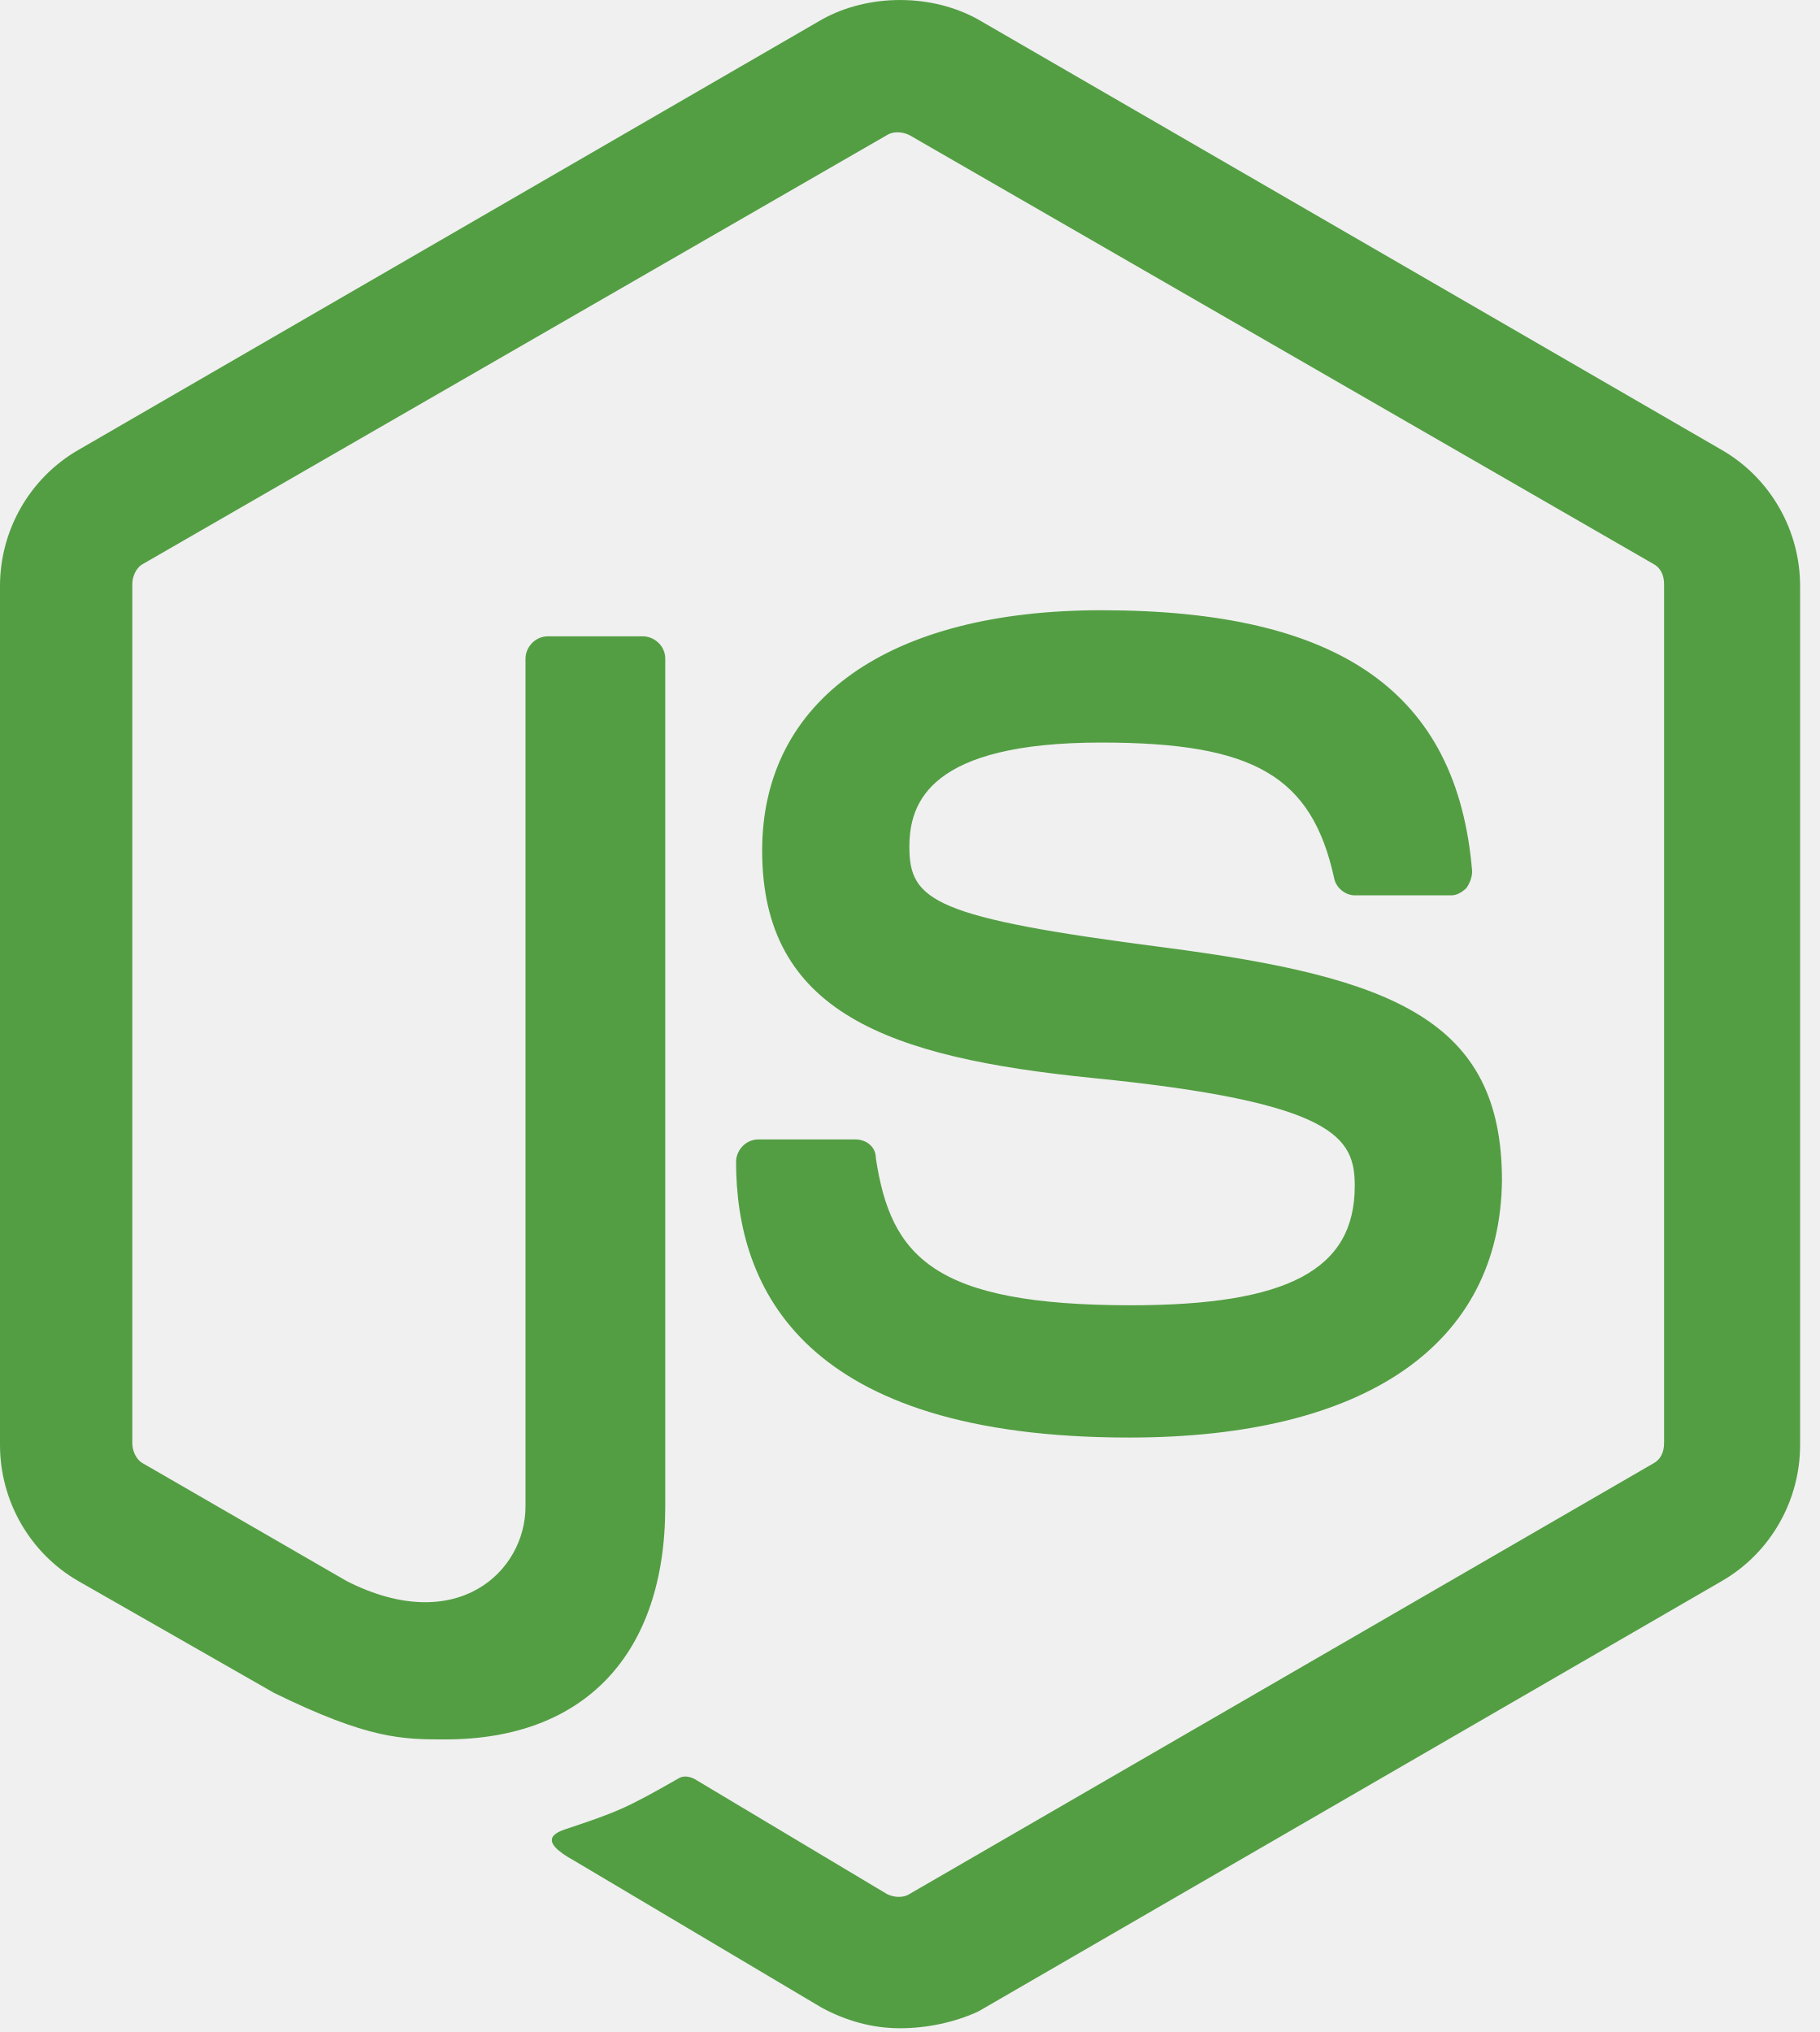
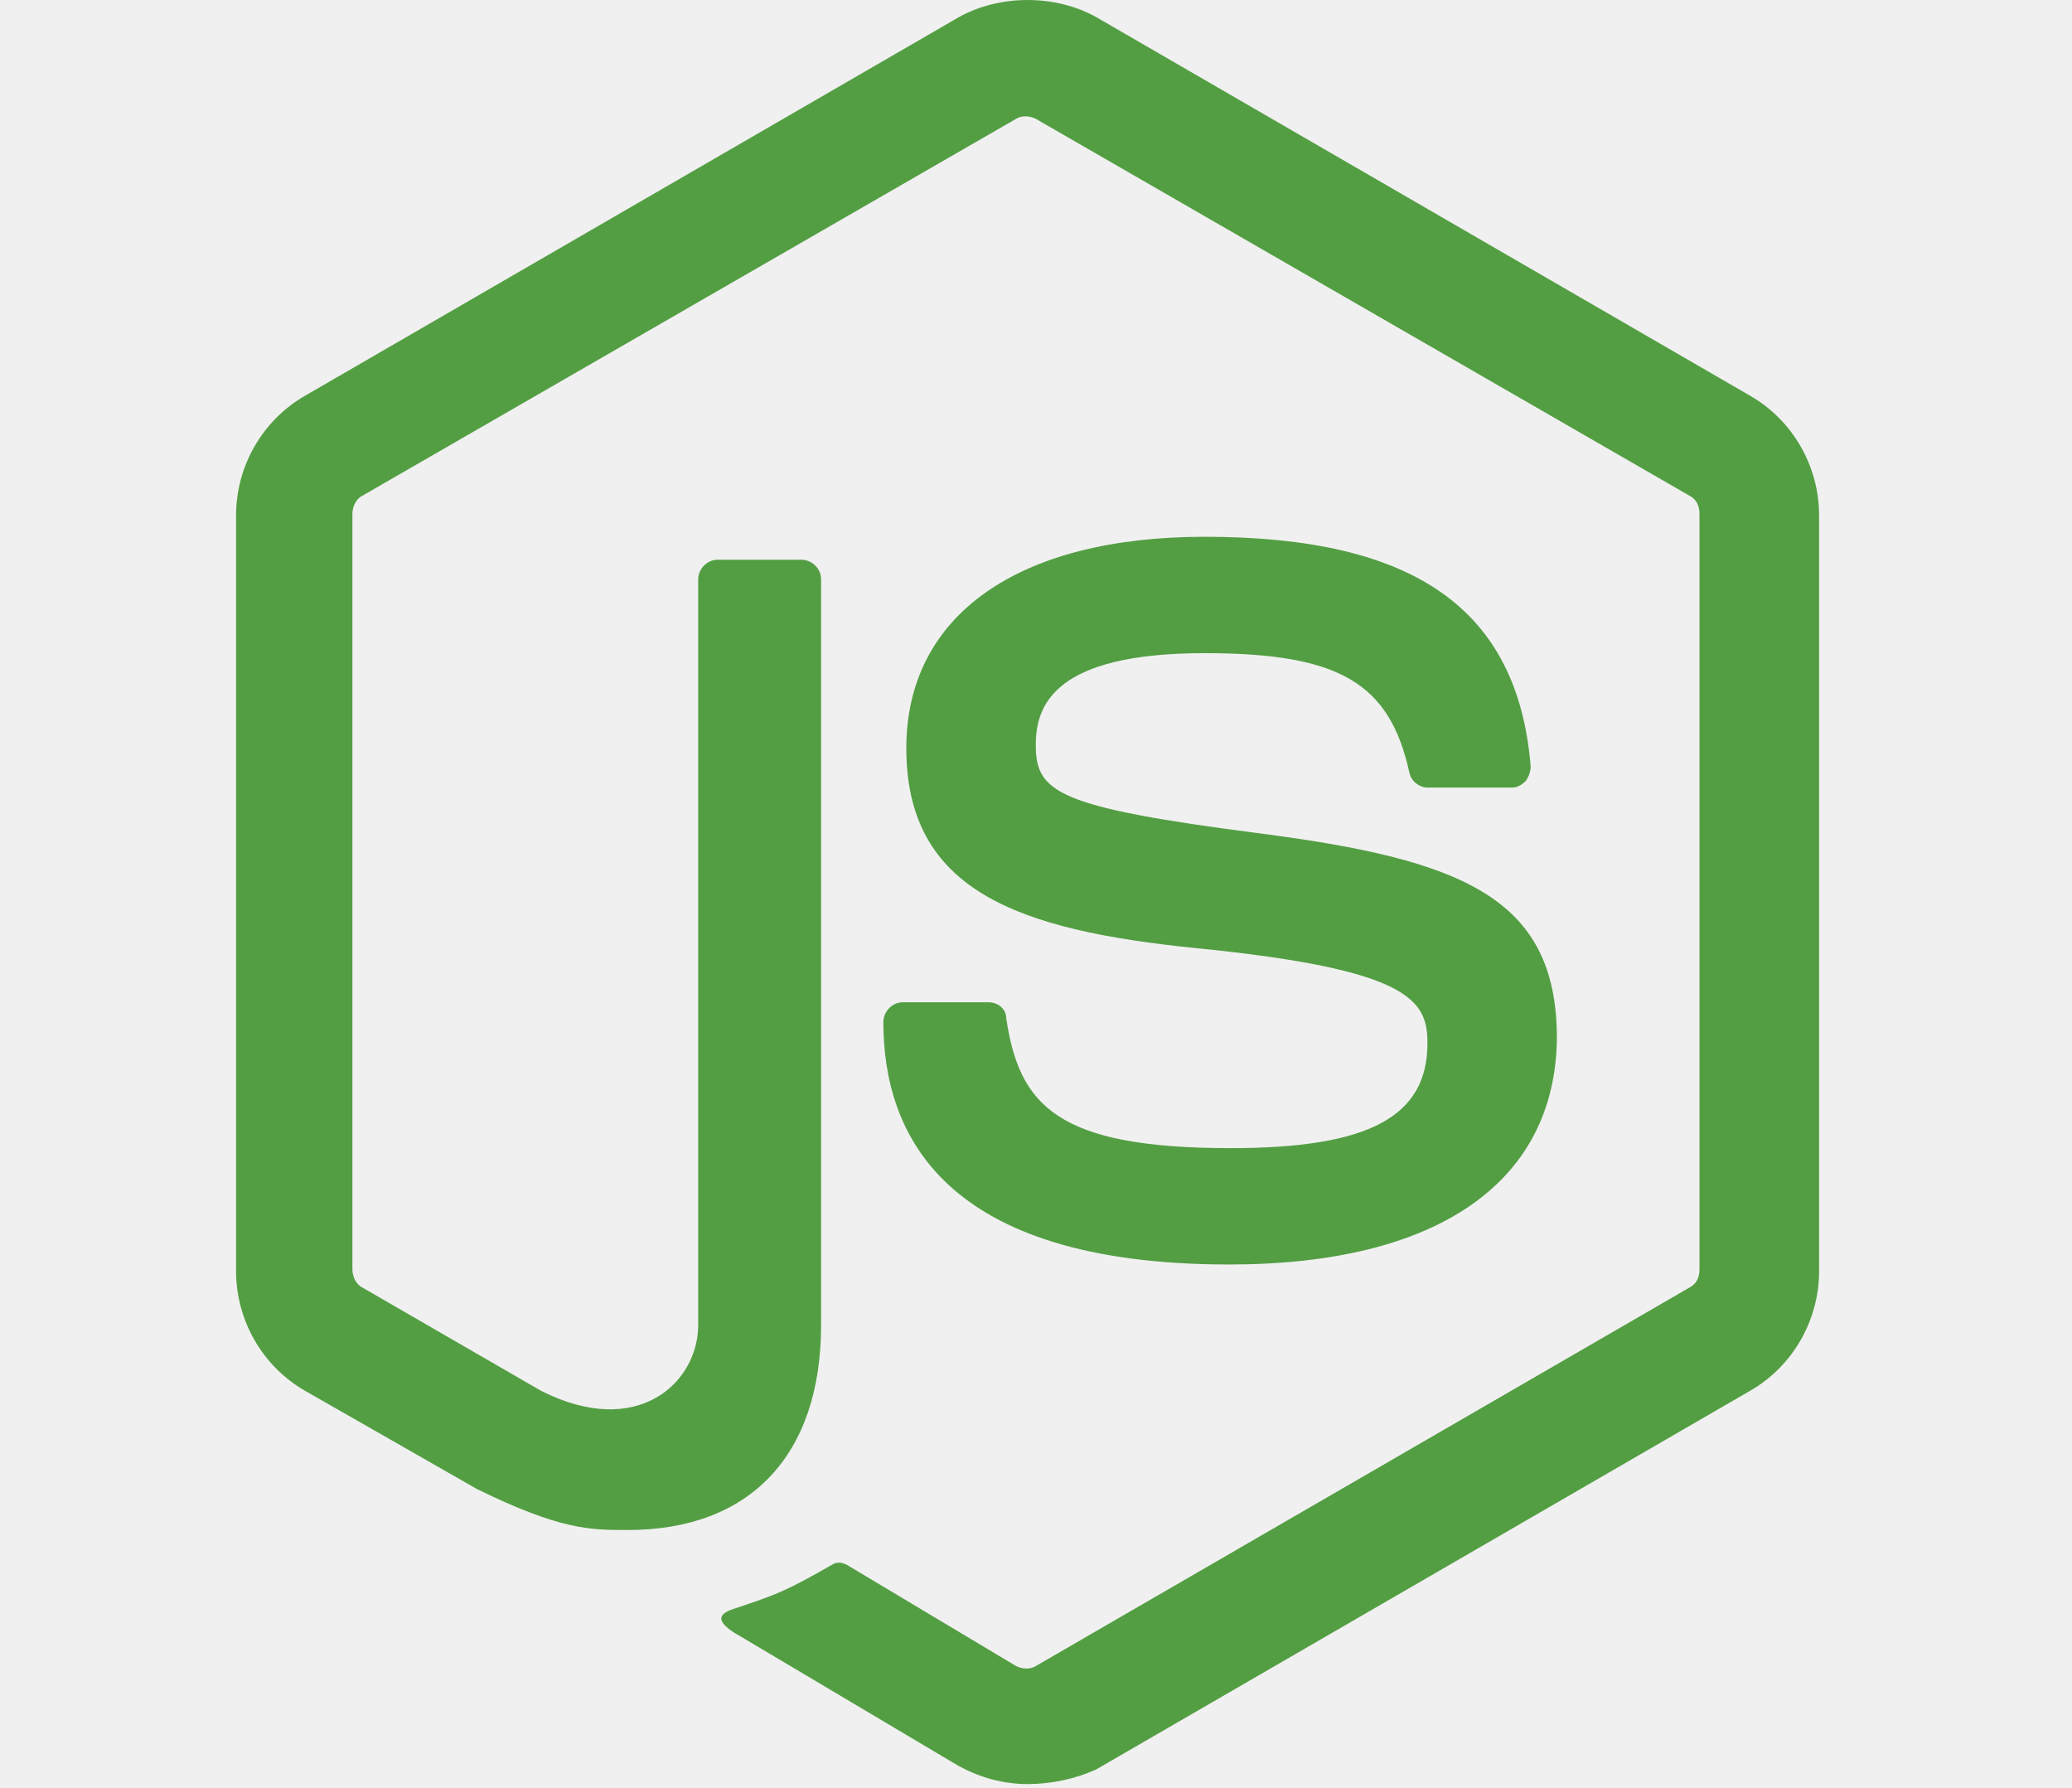
- <svg xmlns="http://www.w3.org/2000/svg" width="94" height="105" viewBox="0 0 94 105" fill="none">
+ <svg xmlns="http://www.w3.org/2000/svg" width="80" height="69" viewBox="0 0 94 105" fill="none">
  <g clip-path="url(#clip0)">
    <path d="M46.505 104.806C45.061 104.806 43.713 104.42 42.461 103.746L29.655 96.14C27.73 95.081 28.693 94.696 29.27 94.503C31.87 93.637 32.351 93.444 35.047 91.903C35.336 91.711 35.721 91.807 36.01 92L45.831 97.873C46.216 98.066 46.698 98.066 46.987 97.873L85.404 75.632C85.789 75.439 85.982 75.054 85.982 74.573V30.185C85.982 29.704 85.789 29.319 85.404 29.126L46.987 6.98C46.602 6.788 46.12 6.788 45.831 6.98L7.414 29.126C7.028 29.319 6.836 29.8 6.836 30.185V74.573C6.836 74.958 7.028 75.439 7.414 75.632L17.909 81.697C23.59 84.586 27.152 81.216 27.152 77.846V34.036C27.152 33.459 27.634 32.881 28.308 32.881H33.218C33.796 32.881 34.373 33.362 34.373 34.036V77.846C34.373 85.452 30.233 89.881 23.012 89.881C20.797 89.881 19.064 89.881 14.154 87.474L4.044 81.697C1.54 80.253 0 77.557 0 74.668V30.282C0 27.393 1.54 24.698 4.044 23.253L42.461 1.011C44.868 -0.336 48.142 -0.336 50.549 1.011L88.967 23.253C91.47 24.697 93.01 27.393 93.01 30.282V74.669C93.01 77.557 91.47 80.253 88.967 81.697L50.549 103.939C49.297 104.517 47.853 104.806 46.505 104.806V104.806ZM58.348 74.283C41.498 74.283 38.032 66.581 38.032 60.033C38.032 59.456 38.514 58.878 39.188 58.878H44.194C44.772 58.878 45.254 59.263 45.254 59.841C46.024 64.944 48.238 67.447 58.444 67.447C66.532 67.447 69.999 65.618 69.999 61.285C69.999 58.782 69.036 56.953 56.422 55.7C45.928 54.641 39.38 52.331 39.38 43.954C39.38 36.155 45.927 31.533 56.904 31.533C69.228 31.533 75.294 35.77 76.064 45.013C76.064 45.302 75.968 45.591 75.775 45.88C75.583 46.072 75.294 46.265 75.005 46.265H69.999C69.517 46.265 69.036 45.88 68.939 45.398C67.784 40.103 64.799 38.37 56.904 38.37C48.046 38.37 46.987 41.451 46.987 43.761C46.987 46.554 48.238 47.42 60.177 48.961C72.021 50.501 77.605 52.716 77.605 60.996C77.508 69.469 70.576 74.283 58.348 74.283Z" fill="#539E43" />
  </g>
  <defs>
    <clipPath id="clip0">
      <rect width="93.01" height="105" fill="white" />
    </clipPath>
  </defs>
</svg>
